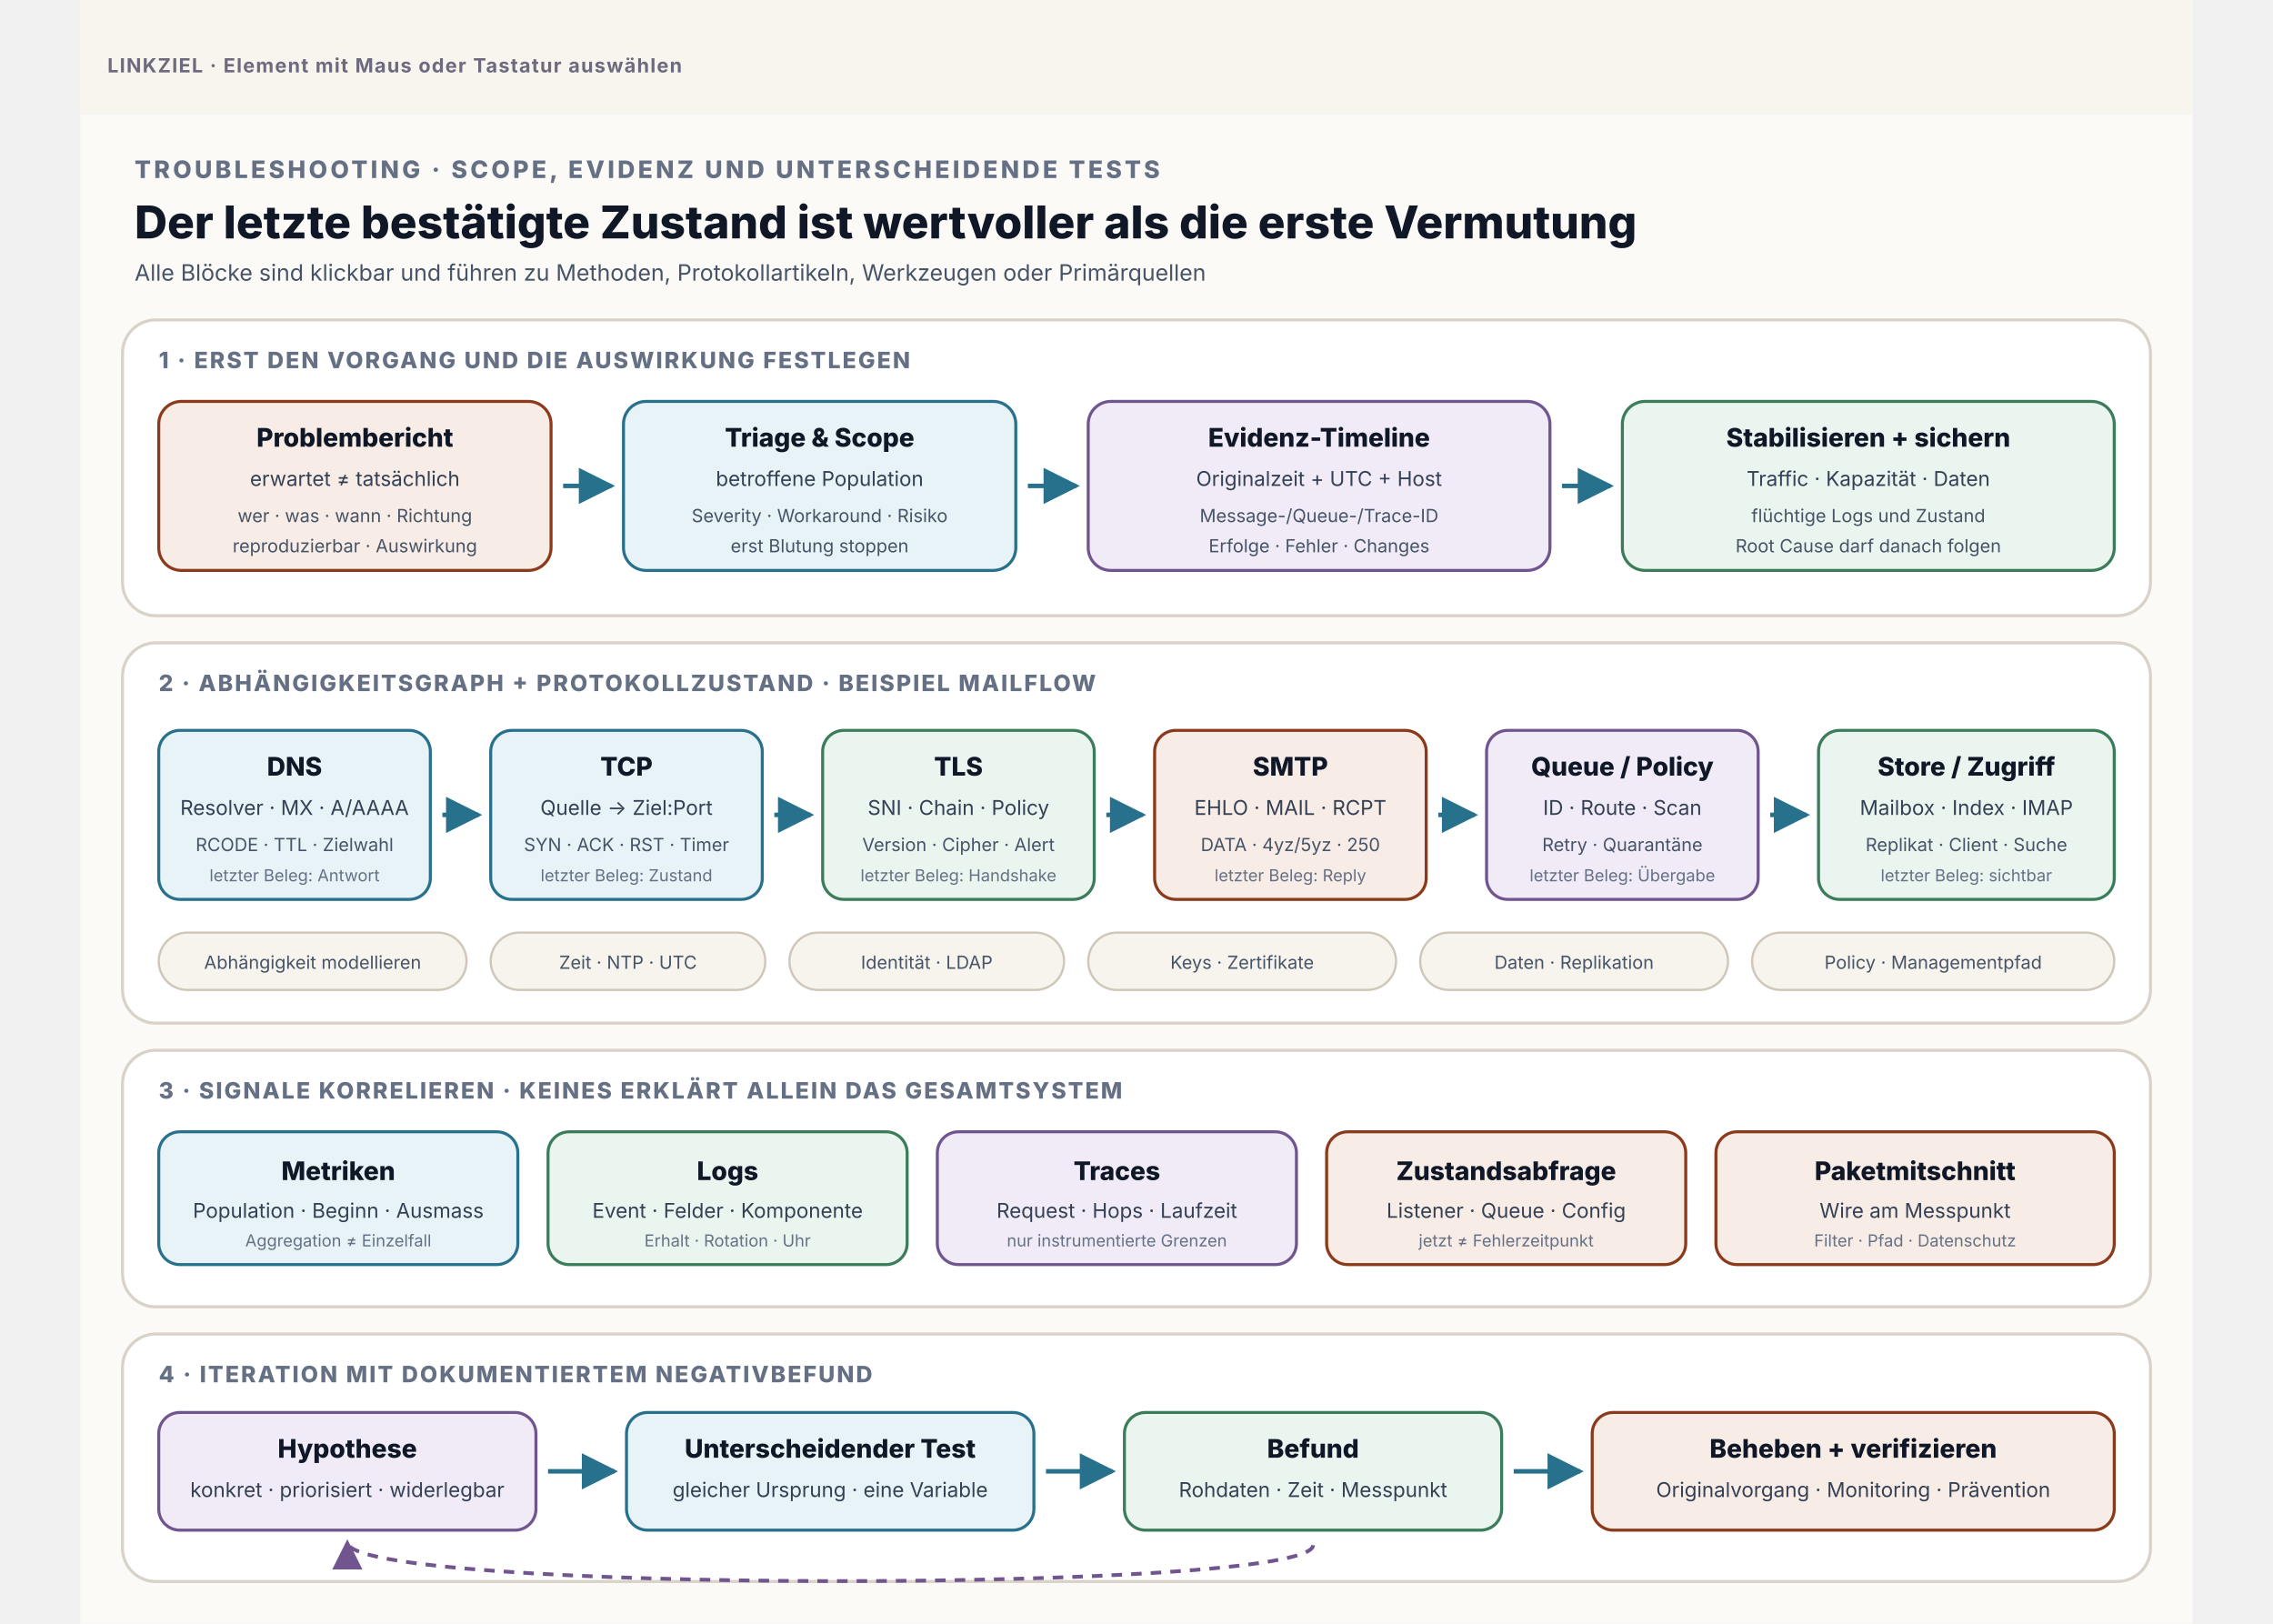
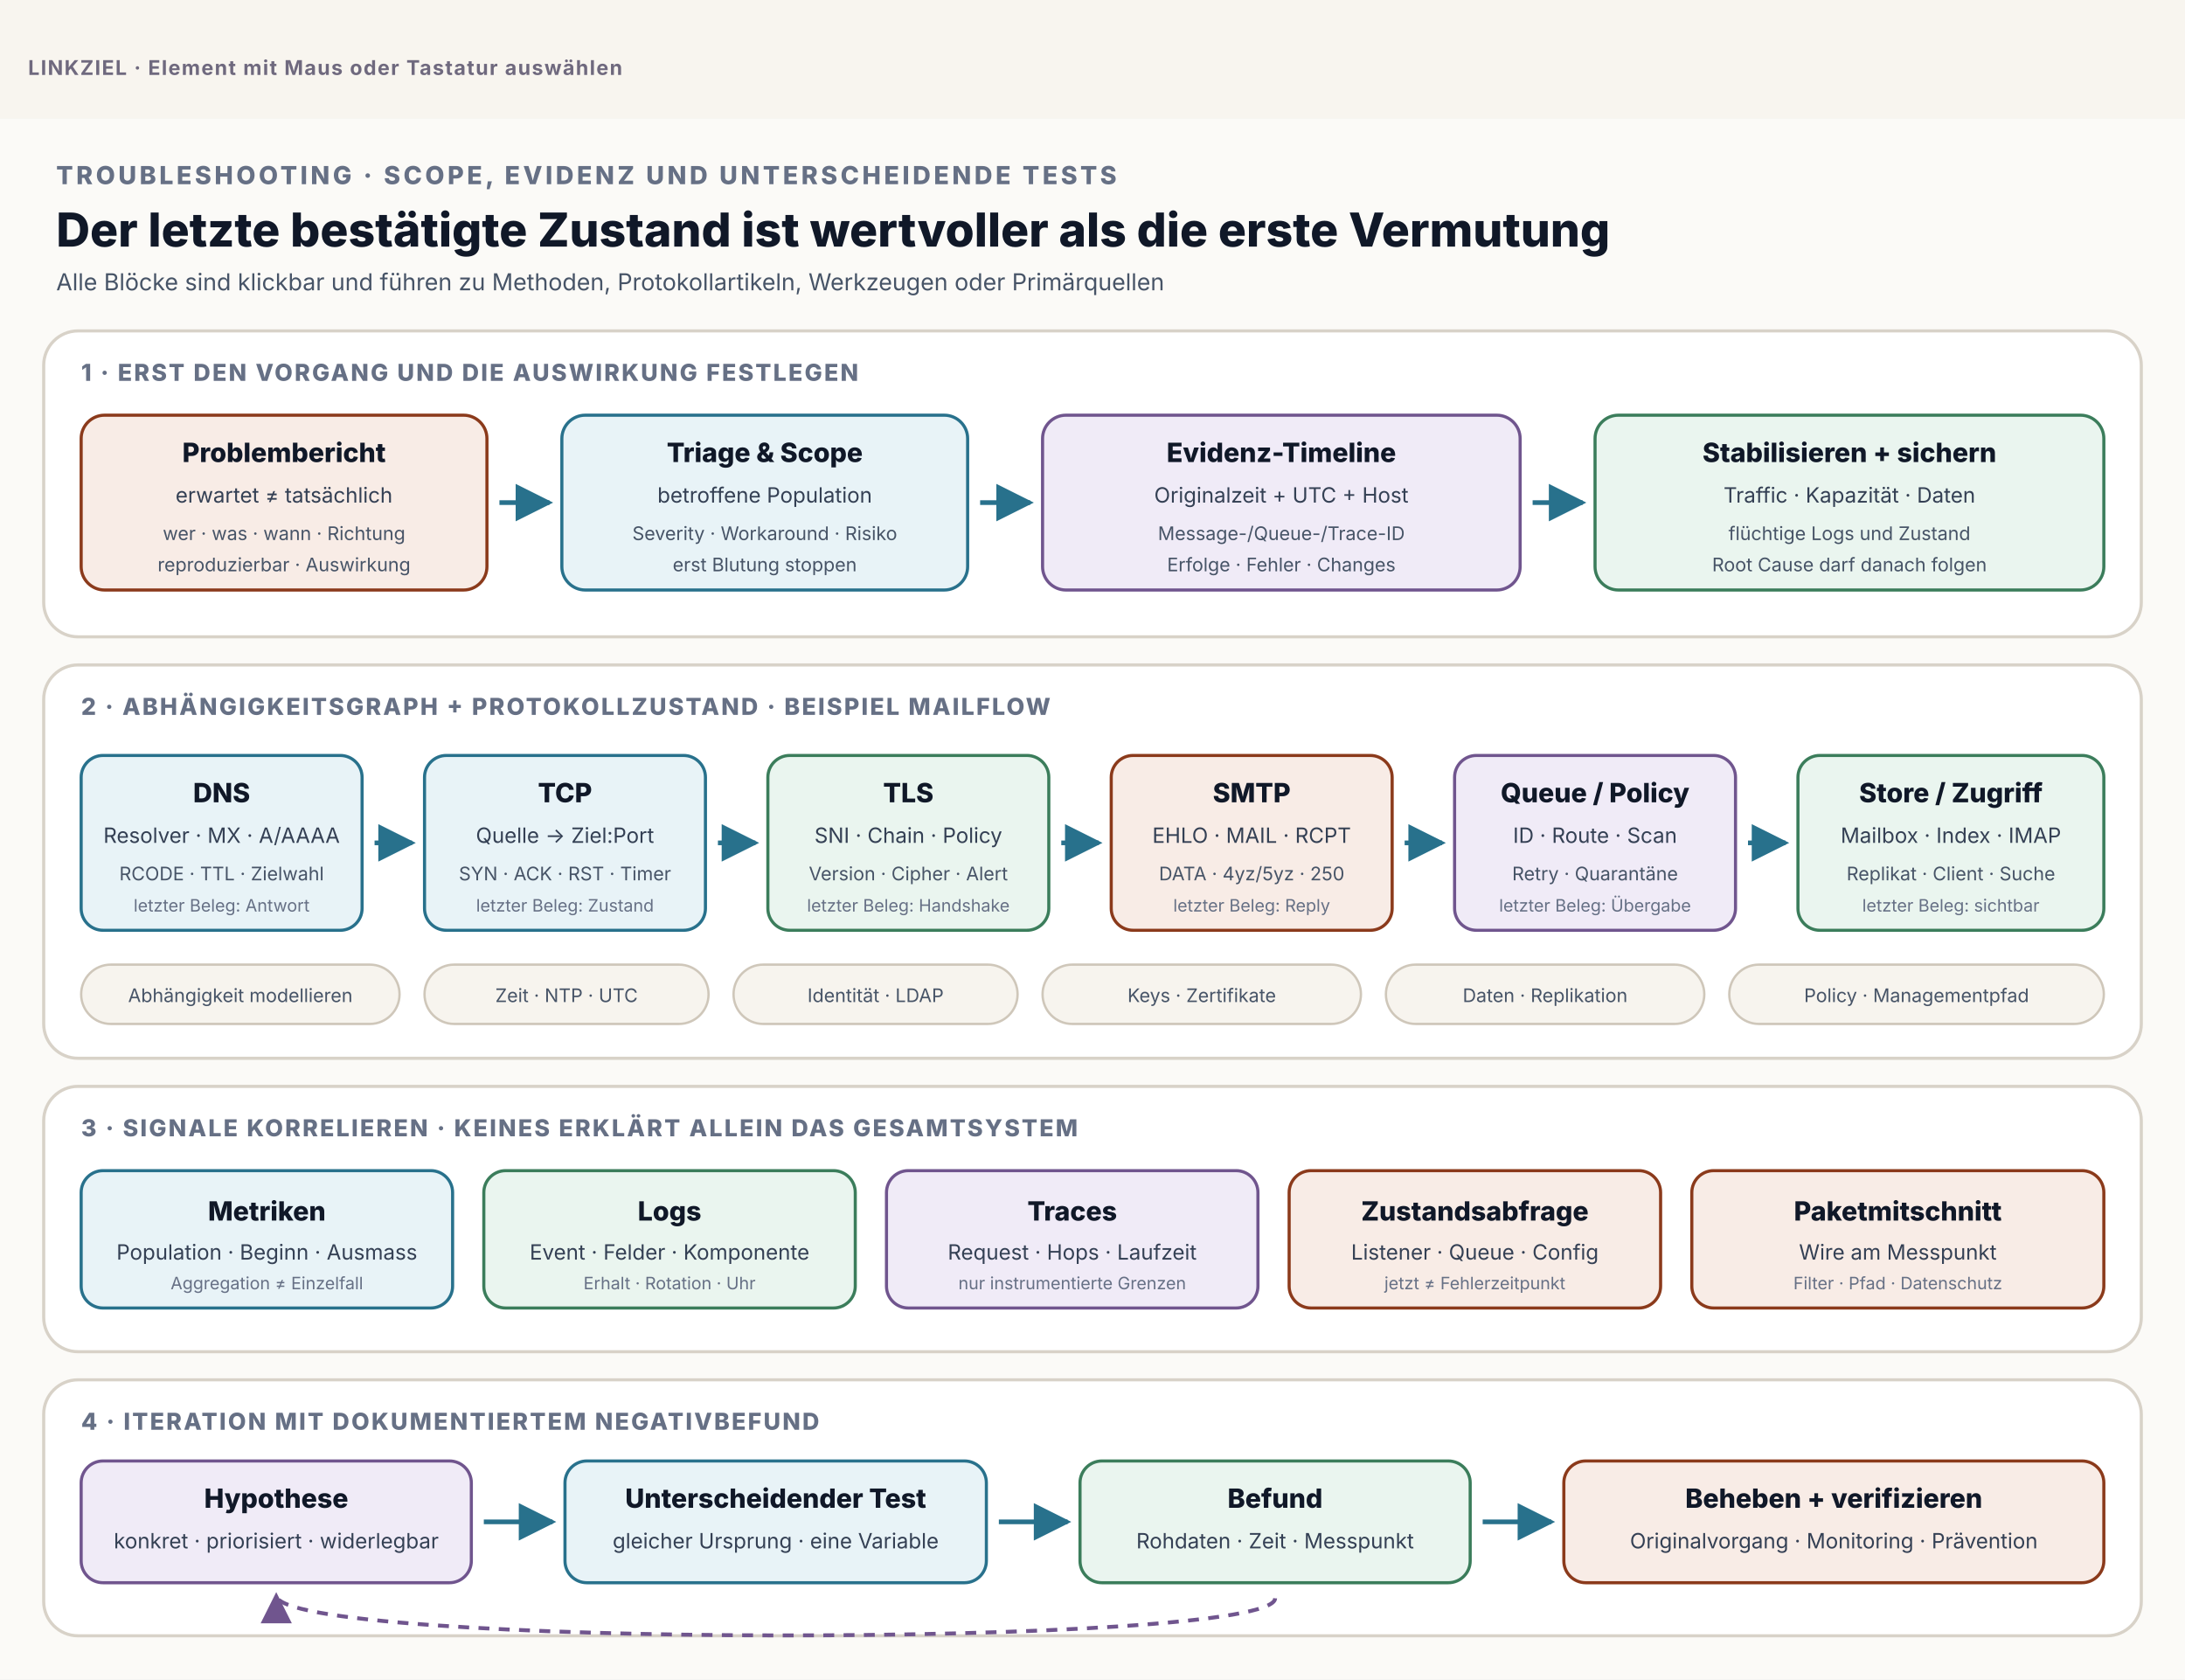
- <svg xmlns="http://www.w3.org/2000/svg" width="1400" height="1000" viewBox="0 -76 1400 1076" role="img" aria-labelledby="title desc">
+ <svg xmlns="http://www.w3.org/2000/svg" width="100%" height="100%" viewBox="0 -76 1400 1076" role="img" aria-labelledby="title desc" preserveAspectRatio="xMidYMid meet">
  <style>
    :root { color-scheme: light; }
    text { font-family: Inter, ui-sans-serif, system-ui, -apple-system, BlinkMacSystemFont, "Segoe UI", sans-serif; fill: #101828; }
    .eyebrow { font-size: 16px; font-weight: 800; letter-spacing: 2px; fill: #667085; }
    .title { font-size: 30px; font-weight: 800; }
    .subtitle { font-size: 15px; fill: #475467; }
    .section { font-size: 15px; font-weight: 800; letter-spacing: 1.25px; fill: #667085; }
    .label { font-size: 17px; font-weight: 800; }
    .body { font-size: 13.5px; fill: #344054; }
    .small { font-size: 12px; fill: #475467; }
    .tiny { font-size: 11px; fill: #667085; }
    .frame { fill: #fff; stroke: #d8d2c8; stroke-width: 2; }
    .hit { fill: #f7f4ee; stroke: #cfc7ba; stroke-width: 2; transition: fill .18s ease, stroke .18s ease, transform .18s ease; transform-box: fill-box; transform-origin: center; }
    .hit-blue { fill: #e8f3f7; stroke: #28718c; }
    .hit-green { fill: #eaf5ef; stroke: #3b7d5b; }
    .hit-red { fill: #f8ece6; stroke: #8b3a1b; }
    .hit-violet { fill: #f0ebf7; stroke: #70558e; }
    .chip { fill: #f7f4ee; stroke: #cfc7ba; stroke-width: 1.5; transition: fill .18s ease, stroke .18s ease, transform .18s ease; transform-box: fill-box; transform-origin: center; }
    .arrow { stroke: #28718c; stroke-width: 3; fill: none; marker-end: url(#arrow); }
    .arrow-red { stroke: #8b3a1b; stroke-width: 2.5; fill: none; marker-end: url(#arrowRed); }
    .loop { stroke: #70558e; stroke-width: 2.5; fill: none; stroke-dasharray: 7 6; marker-end: url(#arrowViolet); }
    a { cursor: pointer; outline: none; }
    a:hover .hit, a:focus .hit { fill: #d9edf4; stroke: #0d6a8a; transform: translateY(-3px); }
    a:hover .hit-green, a:focus .hit-green { fill: #d5ecdf; stroke: #246844; }
    a:hover .hit-red, a:focus .hit-red { fill: #f3d8cc; stroke: #7a2d12; }
    a:hover .hit-violet, a:focus .hit-violet { fill: #e3d8ef; stroke: #5c3e7e; }
    a:hover .chip, a:focus .chip { fill: #d9edf4; stroke: #0d6a8a; transform: translateY(-2px); }
    a:hover text, a:focus text { fill: #064c66; }
  </style>
  <defs>
    <marker id="arrow" viewBox="0 0 10 10" refX="9" refY="5" markerWidth="8" markerHeight="8" orient="auto-start-reverse">
      <path d="M0 0 L10 5 L0 10 z" fill="#28718c" />
    </marker>
    <marker id="arrowRed" viewBox="0 0 10 10" refX="9" refY="5" markerWidth="8" markerHeight="8" orient="auto-start-reverse">
      <path d="M0 0 L10 5 L0 10 z" fill="#8b3a1b" />
    </marker>
    <marker id="arrowViolet" viewBox="0 0 10 10" refX="9" refY="5" markerWidth="8" markerHeight="8" orient="auto-start-reverse">
      <path d="M0 0 L10 5 L0 10 z" fill="#70558e" />
    </marker>
  </defs>
  <rect width="1400" height="1000" fill="#fbfaf7" />
  <text class="eyebrow" x="36" y="42">TROUBLESHOOTING · SCOPE, EVIDENZ UND UNTERSCHEIDENDE TESTS</text>
  <text class="title" x="36" y="82">Der letzte bestätigte Zustand ist wertvoller als die erste Vermutung</text>
  <text class="subtitle" x="36" y="110">Alle Blöcke sind klickbar und führen zu Methoden, Protokollartikeln, Werkzeugen oder Primärquellen</text>
  <rect class="frame" x="28" y="136" width="1344" height="196" rx="22" />
  <text class="section" x="52" y="168">1 · ERST DEN VORGANG UND DIE AUSWIRKUNG FESTLEGEN</text>
  <a data-link-hint="1" href="/kb/troubleshooting#scope-matrix-für-den-ersten-befund" target="_top" tabindex="0" aria-label="Problembericht – erwartet ≠ tatsächlich – wer · was · wann · Richtung">
    <rect class="hit hit-red" x="52" y="190" width="260" height="112" rx="15" />
    <text class="label" x="182" y="220" text-anchor="middle">Problembericht</text>
    <text class="body" x="182" y="246" text-anchor="middle">erwartet ≠ tatsächlich</text>
    <text class="small" x="182" y="270" text-anchor="middle">wer · was · wann · Richtung</text>
    <text class="small" x="182" y="290" text-anchor="middle">reproduzierbar · Auswirkung</text>
  </a>
  <path class="arrow" d="M320 246 H352" />
  <a data-link-hint="2" href="https://sre.google/sre-book/effective-troubleshooting/" target="_top" tabindex="0" aria-label="Triage &amp; Scope – betroffene Population – Severity · Workaround · Risiko">
    <rect class="hit hit-blue" x="360" y="190" width="260" height="112" rx="15" />
    <text class="label" x="490" y="220" text-anchor="middle">Triage &amp; Scope</text>
    <text class="body" x="490" y="246" text-anchor="middle">betroffene Population</text>
    <text class="small" x="490" y="270" text-anchor="middle">Severity · Workaround · Risiko</text>
    <text class="small" x="490" y="290" text-anchor="middle">erst Blutung stoppen</text>
  </a>
  <path class="arrow" d="M628 246 H660" />
  <a data-link-hint="3" href="/kb/troubleshooting#signale-metriken-logs-traces-und-paketdaten" target="_top" tabindex="0" aria-label="Evidenz-Timeline – Originalzeit + UTC + Host – Message-/Queue-/Trace-ID">
    <rect class="hit hit-violet" x="668" y="190" width="306" height="112" rx="15" />
    <text class="label" x="821" y="220" text-anchor="middle">Evidenz-Timeline</text>
    <text class="body" x="821" y="246" text-anchor="middle">Originalzeit + UTC + Host</text>
    <text class="small" x="821" y="270" text-anchor="middle">Message-/Queue-/Trace-ID</text>
    <text class="small" x="821" y="290" text-anchor="middle">Erfolge · Fehler · Changes</text>
  </a>
  <path class="arrow" d="M982 246 H1014" />
  <a data-link-hint="4" href="/kb/troubleshooting#triage-behebung-und-ursachenanalyse-trennen" target="_top" tabindex="0" aria-label="Stabilisieren + sichern – Traffic · Kapazität · Daten – flüchtige Logs und Zustand">
    <rect class="hit hit-green" x="1022" y="190" width="326" height="112" rx="15" />
    <text class="label" x="1185" y="220" text-anchor="middle">Stabilisieren + sichern</text>
    <text class="body" x="1185" y="246" text-anchor="middle">Traffic · Kapazität · Daten</text>
    <text class="small" x="1185" y="270" text-anchor="middle">flüchtige Logs und Zustand</text>
    <text class="small" x="1185" y="290" text-anchor="middle">Root Cause darf danach folgen</text>
  </a>
  <rect class="frame" x="28" y="350" width="1344" height="252" rx="22" />
  <text class="section" x="52" y="382">2 · ABHÄNGIGKEITSGRAPH + PROTOKOLLZUSTAND · BEISPIEL MAILFLOW</text>
  <a data-link-hint="5" href="/kb/dns" target="_top" tabindex="0" aria-label="DNS – Resolver · MX · A/AAAA – RCODE · TTL · Zielwahl">
    <rect class="hit hit-blue" x="52" y="408" width="180" height="112" rx="14" />
    <text class="label" x="142" y="438" text-anchor="middle">DNS</text>
    <text class="body" x="142" y="464" text-anchor="middle">Resolver · MX · A/AAAA</text>
    <text class="small" x="142" y="488" text-anchor="middle">RCODE · TTL · Zielwahl</text>
    <text class="tiny" x="142" y="508" text-anchor="middle">letzter Beleg: Antwort</text>
  </a>
  <path class="arrow" d="M240 464 H264" />
  <a data-link-hint="6" href="/kb/tcp" target="_top" tabindex="0" aria-label="TCP – Quelle → Ziel:Port – SYN · ACK · RST · Timer">
    <rect class="hit hit-blue" x="272" y="408" width="180" height="112" rx="14" />
    <text class="label" x="362" y="438" text-anchor="middle">TCP</text>
    <text class="body" x="362" y="464" text-anchor="middle">Quelle → Ziel:Port</text>
    <text class="small" x="362" y="488" text-anchor="middle">SYN · ACK · RST · Timer</text>
    <text class="tiny" x="362" y="508" text-anchor="middle">letzter Beleg: Zustand</text>
  </a>
  <path class="arrow" d="M460 464 H484" />
  <a data-link-hint="7" href="/kb/tls" target="_top" tabindex="0" aria-label="TLS – SNI · Chain · Policy – Version · Cipher · Alert">
    <rect class="hit hit-green" x="492" y="408" width="180" height="112" rx="14" />
    <text class="label" x="582" y="438" text-anchor="middle">TLS</text>
    <text class="body" x="582" y="464" text-anchor="middle">SNI · Chain · Policy</text>
    <text class="small" x="582" y="488" text-anchor="middle">Version · Cipher · Alert</text>
    <text class="tiny" x="582" y="508" text-anchor="middle">letzter Beleg: Handshake</text>
  </a>
  <path class="arrow" d="M680 464 H704" />
  <a data-link-hint="8" href="/kb/smtp" target="_top" tabindex="0" aria-label="SMTP – EHLO · MAIL · RCPT – DATA · 4yz/5yz · 250">
    <rect class="hit hit-red" x="712" y="408" width="180" height="112" rx="14" />
    <text class="label" x="802" y="438" text-anchor="middle">SMTP</text>
    <text class="body" x="802" y="464" text-anchor="middle">EHLO · MAIL · RCPT</text>
    <text class="small" x="802" y="488" text-anchor="middle">DATA · 4yz/5yz · 250</text>
    <text class="tiny" x="802" y="508" text-anchor="middle">letzter Beleg: Reply</text>
  </a>
  <path class="arrow" d="M900 464 H924" />
  <a data-link-hint="9" href="/kb/troubleshooting#messaging-diagnose-als-verantwortungskette" target="_top" tabindex="0" aria-label="Queue / Policy – ID · Route · Scan – Retry · Quarantäne">
    <rect class="hit hit-violet" x="932" y="408" width="180" height="112" rx="14" />
    <text class="label" x="1022" y="438" text-anchor="middle">Queue / Policy</text>
    <text class="body" x="1022" y="464" text-anchor="middle">ID · Route · Scan</text>
    <text class="small" x="1022" y="488" text-anchor="middle">Retry · Quarantäne</text>
    <text class="tiny" x="1022" y="508" text-anchor="middle">letzter Beleg: Übergabe</text>
  </a>
  <path class="arrow" d="M1120 464 H1144" />
  <a data-link-hint="10" href="/kb/troubleshooting#messaging-diagnose-als-verantwortungskette" target="_top" tabindex="0" aria-label="Store / Zugriff – Mailbox · Index · IMAP – Replikat · Client · Suche">
    <rect class="hit hit-green" x="1152" y="408" width="196" height="112" rx="14" />
    <text class="label" x="1250" y="438" text-anchor="middle">Store / Zugriff</text>
    <text class="body" x="1250" y="464" text-anchor="middle">Mailbox · Index · IMAP</text>
    <text class="small" x="1250" y="488" text-anchor="middle">Replikat · Client · Suche</text>
    <text class="tiny" x="1250" y="508" text-anchor="middle">letzter Beleg: sichtbar</text>
  </a>
  <a data-link-hint="11" href="/kb/troubleshooting#abhängigkeitsgraph-statt-universeller-schichtenleiter" target="_top" tabindex="0" aria-label="Abhängigkeit modellieren">
    <rect class="chip" x="52" y="542" width="204" height="38" rx="19" />
    <text class="small" x="154" y="566" text-anchor="middle">Abhängigkeit modellieren</text>
  </a>
  <a data-link-hint="12" href="https://datatracker.ietf.org/doc/html/rfc5905" target="_top" tabindex="0" aria-label="Zeit · NTP · UTC">
    <rect class="chip" x="272" y="542" width="182" height="38" rx="19" />
    <text class="small" x="363" y="566" text-anchor="middle">Zeit · NTP · UTC</text>
  </a>
  <a data-link-hint="13" href="/kb/ldap" target="_top" tabindex="0" aria-label="Identität · LDAP">
    <rect class="chip" x="470" y="542" width="182" height="38" rx="19" />
    <text class="small" x="561" y="566" text-anchor="middle">Identität · LDAP</text>
  </a>
  <a data-link-hint="14" href="/kb/verschluesselung" target="_top" tabindex="0" aria-label="Keys · Zertifikate">
    <rect class="chip" x="668" y="542" width="204" height="38" rx="19" />
    <text class="small" x="770" y="566" text-anchor="middle">Keys · Zertifikate</text>
  </a>
  <a data-link-hint="15" href="/kb/backup-dr" target="_top" tabindex="0" aria-label="Daten · Replikation">
    <rect class="chip" x="888" y="542" width="204" height="38" rx="19" />
    <text class="small" x="990" y="566" text-anchor="middle">Daten · Replikation</text>
  </a>
  <a data-link-hint="16" href="/kb/haertung" target="_top" tabindex="0" aria-label="Policy · Managementpfad">
    <rect class="chip" x="1108" y="542" width="240" height="38" rx="19" />
    <text class="small" x="1228" y="566" text-anchor="middle">Policy · Managementpfad</text>
  </a>
  <rect class="frame" x="28" y="620" width="1344" height="170" rx="22" />
  <text class="section" x="52" y="652">3 · SIGNALE KORRELIEREN · KEINES ERKLÄRT ALLEIN DAS GESAMTSYSTEM</text>
  <a data-link-hint="17" href="https://opentelemetry.io/docs/concepts/signals/" target="_top" tabindex="0" aria-label="Metriken – Population · Beginn · Ausmass – Aggregation ≠ Einzelfall">
    <rect class="hit hit-blue" x="52" y="674" width="238" height="88" rx="14" />
    <text class="label" x="171" y="706" text-anchor="middle">Metriken</text>
    <text class="body" x="171" y="731" text-anchor="middle">Population · Beginn · Ausmass</text>
    <text class="tiny" x="171" y="750" text-anchor="middle">Aggregation ≠ Einzelfall</text>
  </a>
  <a data-link-hint="18" href="https://csrc.nist.gov/pubs/sp/800/92/final" target="_top" tabindex="0" aria-label="Logs – Event · Felder · Komponente – Erhalt · Rotation · Uhr">
    <rect class="hit hit-green" x="310" y="674" width="238" height="88" rx="14" />
    <text class="label" x="429" y="706" text-anchor="middle">Logs</text>
    <text class="body" x="429" y="731" text-anchor="middle">Event · Felder · Komponente</text>
    <text class="tiny" x="429" y="750" text-anchor="middle">Erhalt · Rotation · Uhr</text>
  </a>
  <a data-link-hint="19" href="https://www.w3.org/TR/trace-context/" target="_top" tabindex="0" aria-label="Traces – Request · Hops · Laufzeit – nur instrumentierte Grenzen">
    <rect class="hit hit-violet" x="568" y="674" width="238" height="88" rx="14" />
    <text class="label" x="687" y="706" text-anchor="middle">Traces</text>
    <text class="body" x="687" y="731" text-anchor="middle">Request · Hops · Laufzeit</text>
    <text class="tiny" x="687" y="750" text-anchor="middle">nur instrumentierte Grenzen</text>
  </a>
  <a data-link-hint="20" href="/kb/troubleshooting#admin-werkzeuge-entlang-des-realen-pfads" target="_top" tabindex="0" aria-label="Zustandsabfrage – Listener · Queue · Config – jetzt ≠ Fehlerzeitpunkt">
    <rect class="hit hit-red" x="826" y="674" width="238" height="88" rx="14" />
    <text class="label" x="945" y="706" text-anchor="middle">Zustandsabfrage</text>
    <text class="body" x="945" y="731" text-anchor="middle">Listener · Queue · Config</text>
    <text class="tiny" x="945" y="750" text-anchor="middle">jetzt ≠ Fehlerzeitpunkt</text>
  </a>
  <a data-link-hint="21" href="https://www.tcpdump.org/manpages/tcpdump.1.html" target="_top" tabindex="0" aria-label="Paketmitschnitt – Wire am Messpunkt – Filter · Pfad · Datenschutz">
    <rect class="hit hit-red" x="1084" y="674" width="264" height="88" rx="14" />
    <text class="label" x="1216" y="706" text-anchor="middle">Paketmitschnitt</text>
    <text class="body" x="1216" y="731" text-anchor="middle">Wire am Messpunkt</text>
    <text class="tiny" x="1216" y="750" text-anchor="middle">Filter · Pfad · Datenschutz</text>
  </a>
  <rect class="frame" x="28" y="808" width="1344" height="164" rx="22" />
  <text class="section" x="52" y="840">4 · ITERATION MIT DOKUMENTIERTEM NEGATIVBEFUND</text>
  <a data-link-hint="22" href="/kb/troubleshooting#hypothesen-und-unterscheidende-tests" target="_top" tabindex="0" aria-label="Hypothese – konkret · priorisiert · widerlegbar">
    <rect class="hit hit-violet" x="52" y="860" width="250" height="78" rx="14" />
    <text class="label" x="177" y="890" text-anchor="middle">Hypothese</text>
    <text class="body" x="177" y="916" text-anchor="middle">konkret · priorisiert · widerlegbar</text>
  </a>
  <path class="arrow" d="M310 899 H354" />
  <a data-link-hint="23" href="/kb/troubleshooting#hypothesen-und-unterscheidende-tests" target="_top" tabindex="0" aria-label="Unterscheidender Test – gleicher Ursprung · eine Variable">
    <rect class="hit hit-blue" x="362" y="860" width="270" height="78" rx="14" />
    <text class="label" x="497" y="890" text-anchor="middle">Unterscheidender Test</text>
    <text class="body" x="497" y="916" text-anchor="middle">gleicher Ursprung · eine Variable</text>
  </a>
  <path class="arrow" d="M640 899 H684" />
  <a data-link-hint="24" href="/kb/troubleshooting#signale-metriken-logs-traces-und-paketdaten" target="_top" tabindex="0" aria-label="Befund – Rohdaten · Zeit · Messpunkt">
    <rect class="hit hit-green" x="692" y="860" width="250" height="78" rx="14" />
    <text class="label" x="817" y="890" text-anchor="middle">Befund</text>
    <text class="body" x="817" y="916" text-anchor="middle">Rohdaten · Zeit · Messpunkt</text>
  </a>
  <path class="arrow" d="M950 899 H994" />
  <a data-link-hint="25" href="/kb/troubleshooting#verifikation-und-abschlusskriterien" target="_top" tabindex="0" aria-label="Beheben + verifizieren – Originalvorgang · Monitoring · Prävention">
    <rect class="hit hit-red" x="1002" y="860" width="346" height="78" rx="14" />
    <text class="label" x="1175" y="890" text-anchor="middle">Beheben + verifizieren</text>
    <text class="body" x="1175" y="916" text-anchor="middle">Originalvorgang · Monitoring · Prävention</text>
  </a>
  <path class="loop" d="M817 948 C817 980 177 980 177 946" />
  <style>
    .link-target-gutter{fill:#f8f5ef}
    .link-target-placeholder{font:650 13px system-ui,-apple-system,"Segoe UI",sans-serif;letter-spacing:.06em;fill:#6f697e}
    .link-target-ui{opacity:0;transition:opacity .12s ease;pointer-events:none}
    svg:has(a[href]:hover) .link-target-ui,svg:has(a[href]:focus) .link-target-ui{opacity:1}
    .link-target-backdrop{fill:#13263a;stroke:#ffffff;stroke-width:2}
    .link-target-copy{opacity:0}
    .link-target-label{font:700 16px system-ui,-apple-system,"Segoe UI",sans-serif;fill:#ffffff}
    .link-target-address{font:500 12px ui-monospace,"SFMono-Regular",Consolas,monospace;fill:#bfe7ff}
svg:has(a[data-link-hint="1"]:hover) .link-target-copy-1,svg:has(a[data-link-hint="1"]:focus) .link-target-copy-1{opacity:1}
svg:has(a[data-link-hint="2"]:hover) .link-target-copy-2,svg:has(a[data-link-hint="2"]:focus) .link-target-copy-2{opacity:1}
svg:has(a[data-link-hint="3"]:hover) .link-target-copy-3,svg:has(a[data-link-hint="3"]:focus) .link-target-copy-3{opacity:1}
svg:has(a[data-link-hint="4"]:hover) .link-target-copy-4,svg:has(a[data-link-hint="4"]:focus) .link-target-copy-4{opacity:1}
svg:has(a[data-link-hint="5"]:hover) .link-target-copy-5,svg:has(a[data-link-hint="5"]:focus) .link-target-copy-5{opacity:1}
svg:has(a[data-link-hint="6"]:hover) .link-target-copy-6,svg:has(a[data-link-hint="6"]:focus) .link-target-copy-6{opacity:1}
svg:has(a[data-link-hint="7"]:hover) .link-target-copy-7,svg:has(a[data-link-hint="7"]:focus) .link-target-copy-7{opacity:1}
svg:has(a[data-link-hint="8"]:hover) .link-target-copy-8,svg:has(a[data-link-hint="8"]:focus) .link-target-copy-8{opacity:1}
svg:has(a[data-link-hint="9"]:hover) .link-target-copy-9,svg:has(a[data-link-hint="9"]:focus) .link-target-copy-9{opacity:1}
svg:has(a[data-link-hint="10"]:hover) .link-target-copy-10,svg:has(a[data-link-hint="10"]:focus) .link-target-copy-10{opacity:1}
svg:has(a[data-link-hint="11"]:hover) .link-target-copy-11,svg:has(a[data-link-hint="11"]:focus) .link-target-copy-11{opacity:1}
svg:has(a[data-link-hint="12"]:hover) .link-target-copy-12,svg:has(a[data-link-hint="12"]:focus) .link-target-copy-12{opacity:1}
svg:has(a[data-link-hint="13"]:hover) .link-target-copy-13,svg:has(a[data-link-hint="13"]:focus) .link-target-copy-13{opacity:1}
svg:has(a[data-link-hint="14"]:hover) .link-target-copy-14,svg:has(a[data-link-hint="14"]:focus) .link-target-copy-14{opacity:1}
svg:has(a[data-link-hint="15"]:hover) .link-target-copy-15,svg:has(a[data-link-hint="15"]:focus) .link-target-copy-15{opacity:1}
svg:has(a[data-link-hint="16"]:hover) .link-target-copy-16,svg:has(a[data-link-hint="16"]:focus) .link-target-copy-16{opacity:1}
svg:has(a[data-link-hint="17"]:hover) .link-target-copy-17,svg:has(a[data-link-hint="17"]:focus) .link-target-copy-17{opacity:1}
svg:has(a[data-link-hint="18"]:hover) .link-target-copy-18,svg:has(a[data-link-hint="18"]:focus) .link-target-copy-18{opacity:1}
svg:has(a[data-link-hint="19"]:hover) .link-target-copy-19,svg:has(a[data-link-hint="19"]:focus) .link-target-copy-19{opacity:1}
svg:has(a[data-link-hint="20"]:hover) .link-target-copy-20,svg:has(a[data-link-hint="20"]:focus) .link-target-copy-20{opacity:1}
svg:has(a[data-link-hint="21"]:hover) .link-target-copy-21,svg:has(a[data-link-hint="21"]:focus) .link-target-copy-21{opacity:1}
svg:has(a[data-link-hint="22"]:hover) .link-target-copy-22,svg:has(a[data-link-hint="22"]:focus) .link-target-copy-22{opacity:1}
svg:has(a[data-link-hint="23"]:hover) .link-target-copy-23,svg:has(a[data-link-hint="23"]:focus) .link-target-copy-23{opacity:1}
svg:has(a[data-link-hint="24"]:hover) .link-target-copy-24,svg:has(a[data-link-hint="24"]:focus) .link-target-copy-24{opacity:1}
svg:has(a[data-link-hint="25"]:hover) .link-target-copy-25,svg:has(a[data-link-hint="25"]:focus) .link-target-copy-25{opacity:1}
  </style>
  <rect class="link-target-gutter" x="0" y="-76" width="1400" height="76" />
  <text class="link-target-placeholder" x="18" y="-28">LINKZIEL · Element mit Maus oder Tastatur auswählen</text>
  <g class="link-target-ui" aria-hidden="true" pointer-events="none">
    <rect class="link-target-backdrop" x="12" y="-70" width="1376" height="62" rx="12" />
    <g class="link-target-copy link-target-copy-1">
      <text class="link-target-label" x="26" y="-42">Öffnet: Problembericht – erwartet ≠ tatsächlich – wer · was · wann · Richtung</text>
      <text class="link-target-address" x="26" y="-20">Ziel: /kb/troubleshooting#scope-matrix-für-den-ersten-befund</text>
    </g>
    <g class="link-target-copy link-target-copy-2">
      <text class="link-target-label" x="26" y="-42">Öffnet: Triage &amp; Scope – betroffene Population – Severity · Workaround · Risiko</text>
      <text class="link-target-address" x="26" y="-20">Ziel: https://sre.google/sre-book/effective-troubleshooting/</text>
    </g>
    <g class="link-target-copy link-target-copy-3">
      <text class="link-target-label" x="26" y="-42">Öffnet: Evidenz-Timeline – Originalzeit + UTC + Host – Message-/Queue-/Trace-ID</text>
      <text class="link-target-address" x="26" y="-20">Ziel: /kb/troubleshooting#signale-metriken-logs-traces-und-paketdaten</text>
    </g>
    <g class="link-target-copy link-target-copy-4">
      <text class="link-target-label" x="26" y="-42">Öffnet: Stabilisieren + sichern – Traffic · Kapazität · Daten – flüchtige Logs und Zustand</text>
      <text class="link-target-address" x="26" y="-20">Ziel: /kb/troubleshooting#triage-behebung-und-ursachenanalyse-trennen</text>
    </g>
    <g class="link-target-copy link-target-copy-5">
      <text class="link-target-label" x="26" y="-42">Öffnet: DNS – Resolver · MX · A/AAAA – RCODE · TTL · Zielwahl</text>
      <text class="link-target-address" x="26" y="-20">Ziel: /kb/dns</text>
    </g>
    <g class="link-target-copy link-target-copy-6">
      <text class="link-target-label" x="26" y="-42">Öffnet: TCP – Quelle → Ziel:Port – SYN · ACK · RST · Timer</text>
      <text class="link-target-address" x="26" y="-20">Ziel: /kb/tcp</text>
    </g>
    <g class="link-target-copy link-target-copy-7">
      <text class="link-target-label" x="26" y="-42">Öffnet: TLS – SNI · Chain · Policy – Version · Cipher · Alert</text>
      <text class="link-target-address" x="26" y="-20">Ziel: /kb/tls</text>
    </g>
    <g class="link-target-copy link-target-copy-8">
      <text class="link-target-label" x="26" y="-42">Öffnet: SMTP – EHLO · MAIL · RCPT – DATA · 4yz/5yz · 250</text>
      <text class="link-target-address" x="26" y="-20">Ziel: /kb/smtp</text>
    </g>
    <g class="link-target-copy link-target-copy-9">
      <text class="link-target-label" x="26" y="-42">Öffnet: Queue / Policy – ID · Route · Scan – Retry · Quarantäne</text>
      <text class="link-target-address" x="26" y="-20">Ziel: /kb/troubleshooting#messaging-diagnose-als-verantwortungskette</text>
    </g>
    <g class="link-target-copy link-target-copy-10">
      <text class="link-target-label" x="26" y="-42">Öffnet: Store / Zugriff – Mailbox · Index · IMAP – Replikat · Client · Suche</text>
      <text class="link-target-address" x="26" y="-20">Ziel: /kb/troubleshooting#messaging-diagnose-als-verantwortungskette</text>
    </g>
    <g class="link-target-copy link-target-copy-11">
      <text class="link-target-label" x="26" y="-42">Öffnet: Abhängigkeit modellieren</text>
      <text class="link-target-address" x="26" y="-20">Ziel: /kb/troubleshooting#abhängigkeitsgraph-statt-universeller-schichtenleiter</text>
    </g>
    <g class="link-target-copy link-target-copy-12">
      <text class="link-target-label" x="26" y="-42">Öffnet: Zeit · NTP · UTC</text>
      <text class="link-target-address" x="26" y="-20">Ziel: https://datatracker.ietf.org/doc/html/rfc5905</text>
    </g>
    <g class="link-target-copy link-target-copy-13">
      <text class="link-target-label" x="26" y="-42">Öffnet: Identität · LDAP</text>
      <text class="link-target-address" x="26" y="-20">Ziel: /kb/ldap</text>
    </g>
    <g class="link-target-copy link-target-copy-14">
      <text class="link-target-label" x="26" y="-42">Öffnet: Keys · Zertifikate</text>
      <text class="link-target-address" x="26" y="-20">Ziel: /kb/verschluesselung</text>
    </g>
    <g class="link-target-copy link-target-copy-15">
      <text class="link-target-label" x="26" y="-42">Öffnet: Daten · Replikation</text>
      <text class="link-target-address" x="26" y="-20">Ziel: /kb/backup-dr</text>
    </g>
    <g class="link-target-copy link-target-copy-16">
      <text class="link-target-label" x="26" y="-42">Öffnet: Policy · Managementpfad</text>
      <text class="link-target-address" x="26" y="-20">Ziel: /kb/haertung</text>
    </g>
    <g class="link-target-copy link-target-copy-17">
      <text class="link-target-label" x="26" y="-42">Öffnet: Metriken – Population · Beginn · Ausmass – Aggregation ≠ Einzelfall</text>
      <text class="link-target-address" x="26" y="-20">Ziel: https://opentelemetry.io/docs/concepts/signals/</text>
    </g>
    <g class="link-target-copy link-target-copy-18">
      <text class="link-target-label" x="26" y="-42">Öffnet: Logs – Event · Felder · Komponente – Erhalt · Rotation · Uhr</text>
      <text class="link-target-address" x="26" y="-20">Ziel: https://csrc.nist.gov/pubs/sp/800/92/final</text>
    </g>
    <g class="link-target-copy link-target-copy-19">
      <text class="link-target-label" x="26" y="-42">Öffnet: Traces – Request · Hops · Laufzeit – nur instrumentierte Grenzen</text>
      <text class="link-target-address" x="26" y="-20">Ziel: https://www.w3.org/TR/trace-context/</text>
    </g>
    <g class="link-target-copy link-target-copy-20">
      <text class="link-target-label" x="26" y="-42">Öffnet: Zustandsabfrage – Listener · Queue · Config – jetzt ≠ Fehlerzeitpunkt</text>
      <text class="link-target-address" x="26" y="-20">Ziel: /kb/troubleshooting#admin-werkzeuge-entlang-des-realen-pfads</text>
    </g>
    <g class="link-target-copy link-target-copy-21">
      <text class="link-target-label" x="26" y="-42">Öffnet: Paketmitschnitt – Wire am Messpunkt – Filter · Pfad · Datenschutz</text>
      <text class="link-target-address" x="26" y="-20">Ziel: https://www.tcpdump.org/manpages/tcpdump.1.html</text>
    </g>
    <g class="link-target-copy link-target-copy-22">
      <text class="link-target-label" x="26" y="-42">Öffnet: Hypothese – konkret · priorisiert · widerlegbar</text>
      <text class="link-target-address" x="26" y="-20">Ziel: /kb/troubleshooting#hypothesen-und-unterscheidende-tests</text>
    </g>
    <g class="link-target-copy link-target-copy-23">
      <text class="link-target-label" x="26" y="-42">Öffnet: Unterscheidender Test – gleicher Ursprung · eine Variable</text>
      <text class="link-target-address" x="26" y="-20">Ziel: /kb/troubleshooting#hypothesen-und-unterscheidende-tests</text>
    </g>
    <g class="link-target-copy link-target-copy-24">
      <text class="link-target-label" x="26" y="-42">Öffnet: Befund – Rohdaten · Zeit · Messpunkt</text>
      <text class="link-target-address" x="26" y="-20">Ziel: /kb/troubleshooting#signale-metriken-logs-traces-und-paketdaten</text>
    </g>
    <g class="link-target-copy link-target-copy-25">
      <text class="link-target-label" x="26" y="-42">Öffnet: Beheben + verifizieren – Originalvorgang · Monitoring · Prävention</text>
      <text class="link-target-address" x="26" y="-20">Ziel: /kb/troubleshooting#verifikation-und-abschlusskriterien</text>
    </g>
  </g>
</svg>
